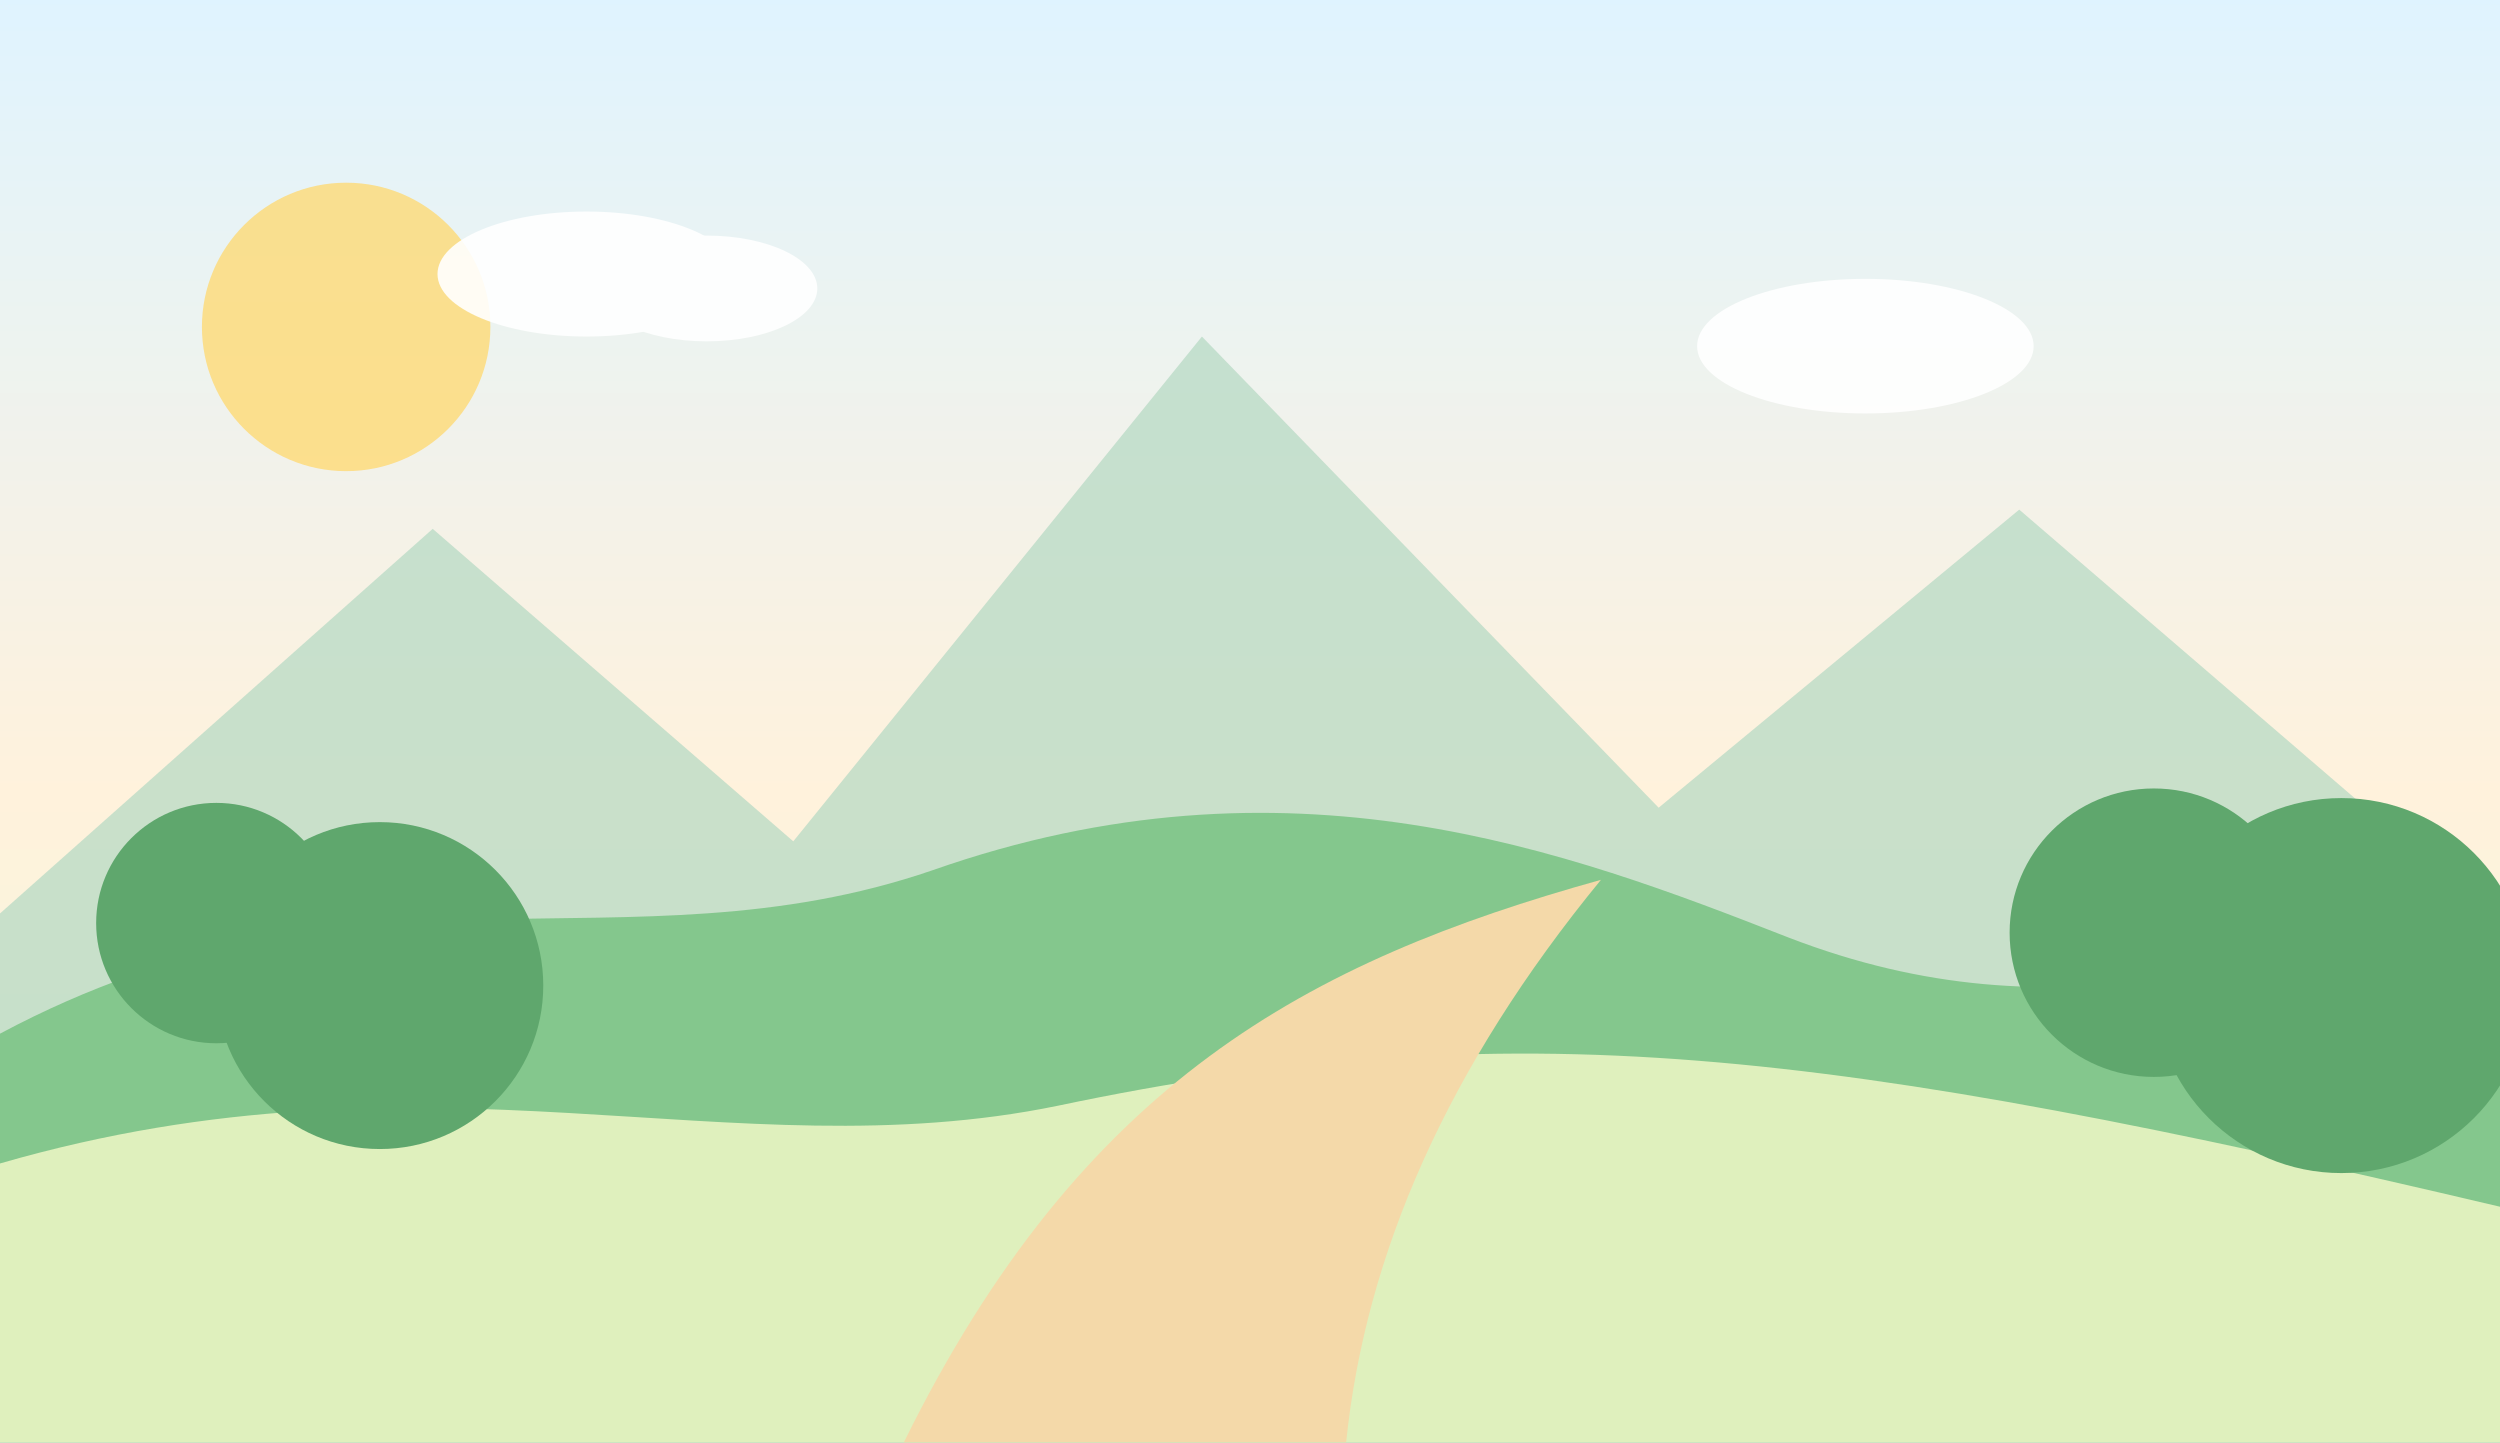
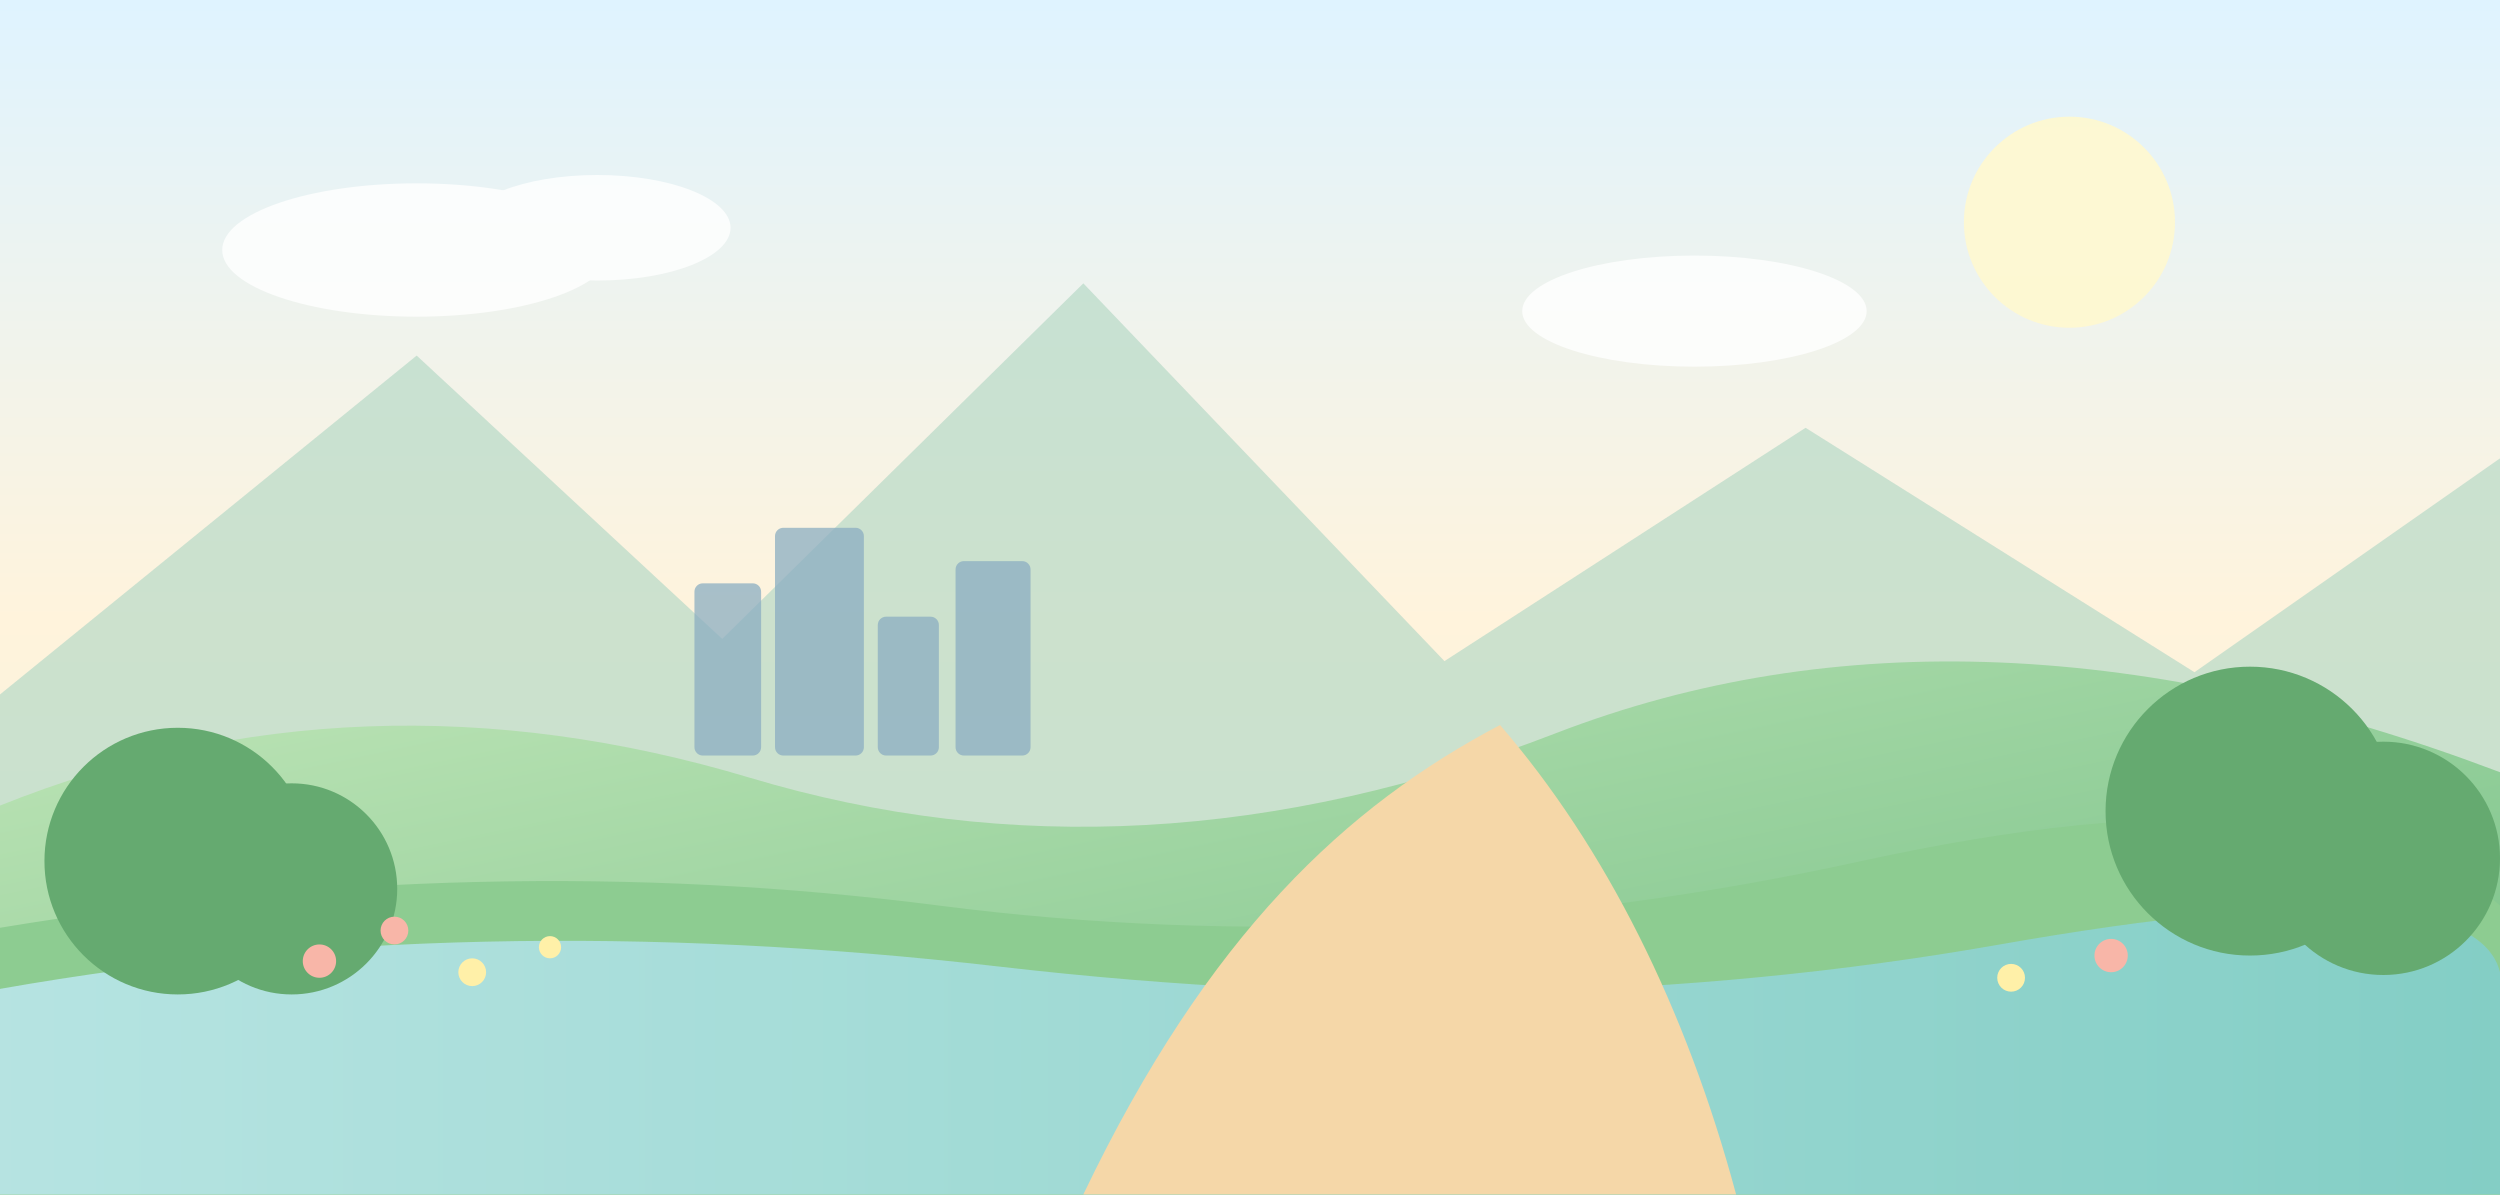
- <svg xmlns="http://www.w3.org/2000/svg" viewBox="0 0 520 300">
+ <svg xmlns="http://www.w3.org/2000/svg" viewBox="0 0 900 430">
  <defs>
    <linearGradient id="sky" x2="0" y2="1">
      <stop stop-color="#dff3ff" />
-       <stop offset=".55" stop-color="#fff2dc" />
-       <stop offset="1" stop-color="#edf8df" />
+       <stop offset=".52" stop-color="#fff3dc" />
+       <stop offset="1" stop-color="#eaf5df" />
+     </linearGradient>
+     <linearGradient id="hill" x2="1" y2="1">
+       <stop stop-color="#bfe5b7" />
+       <stop offset="1" stop-color="#70bd83" />
+     </linearGradient>
+     <linearGradient id="water" x2="1">
+       <stop stop-color="#bde8ef" />
+       <stop offset="1" stop-color="#82cfce" />
    </linearGradient>
  </defs>
-   <rect width="520" height="300" fill="url(#sky)" />
-   <circle cx="72" cy="68" r="30" fill="#ffd86d" opacity=".75" />
-   <path d="M0 190L90 110l75 65 85-105 95 98 75-62 100 86v108H0z" fill="#b7d9c4" opacity=".75" />
-   <path d="M0 215c75-40 130-12 194-34 74-26 132-4 178 14 57 22 101 4 148-10v115H0z" fill="#84c78d" />
-   <path d="M0 242c90-26 152 2 220-12 95-20 160-12 300 21v49H0z" fill="#dff0bd" />
-   <path d="M188 300c37-75 84-100 145-117-32 39-49 78-53 117z" fill="#f4d9a9" />
-   <g fill="#5fa76d">
-     <circle cx="45" cy="192" r="25" />
-     <circle cx="79" cy="205" r="34" />
-     <circle cx="448" cy="194" r="30" />
-     <circle cx="487" cy="205" r="39" />
+   <rect width="900" height="430" fill="url(#sky)" />
+   <circle cx="745" cy="80" r="38" fill="#fff8cf" opacity=".9" />
+   <g fill="#fff" opacity=".8">
+     <ellipse cx="150" cy="90" rx="70" ry="24" />
+     <ellipse cx="215" cy="82" rx="48" ry="19" />
+     <ellipse cx="610" cy="112" rx="62" ry="20" />
  </g>
-   <g fill="#fff" opacity=".9">
-     <ellipse cx="122" cy="57" rx="31" ry="13" />
-     <ellipse cx="147" cy="60" rx="23" ry="11" />
-     <ellipse cx="388" cy="72" rx="35" ry="14" />
+   <path d="M0 250 150 128 260 230 390 102 520 238 650 154 790 242 900 165V430H0Z" fill="#b9d9c8" opacity=".72" />
+   <path d="M0 290Q130 238 270 280T560 264T900 278V430H0Z" fill="url(#hill)" />
+   <path d="M0 334Q175 305 338 326T670 310T900 326V430H0Z" fill="#8dcc91" />
+   <path d="M0 356Q170 326 360 348T720 340T900 350V430H0Z" fill="url(#water)" opacity=".85" />
+   <path d="M390 430c45-94 95-140 150-169 38 44 67 102 85 169Z" fill="#f5d7a8" />
+   <g fill="#65aa70">
+     <circle cx="64" cy="310" r="48" />
+     <circle cx="105" cy="320" r="38" />
+     <circle cx="810" cy="292" r="52" />
+     <circle cx="858" cy="309" r="42" />
+   </g>
+   <g fill="#f8b6a8">
+     <circle cx="115" cy="346" r="6" />
+     <circle cx="142" cy="335" r="5" />
+     <circle cx="760" cy="344" r="6" />
+   </g>
+   <g fill="#fff0a8">
+     <circle cx="170" cy="350" r="5" />
+     <circle cx="198" cy="341" r="4" />
+     <circle cx="724" cy="352" r="5" />
+   </g>
+   <g fill="#8baec1" opacity=".75">
+     <rect x="250" y="210" width="24" height="62" rx="3" />
+     <rect x="279" y="190" width="32" height="82" rx="3" />
+     <rect x="316" y="222" width="22" height="50" rx="3" />
+     <rect x="344" y="202" width="27" height="70" rx="3" />
  </g>
</svg>
